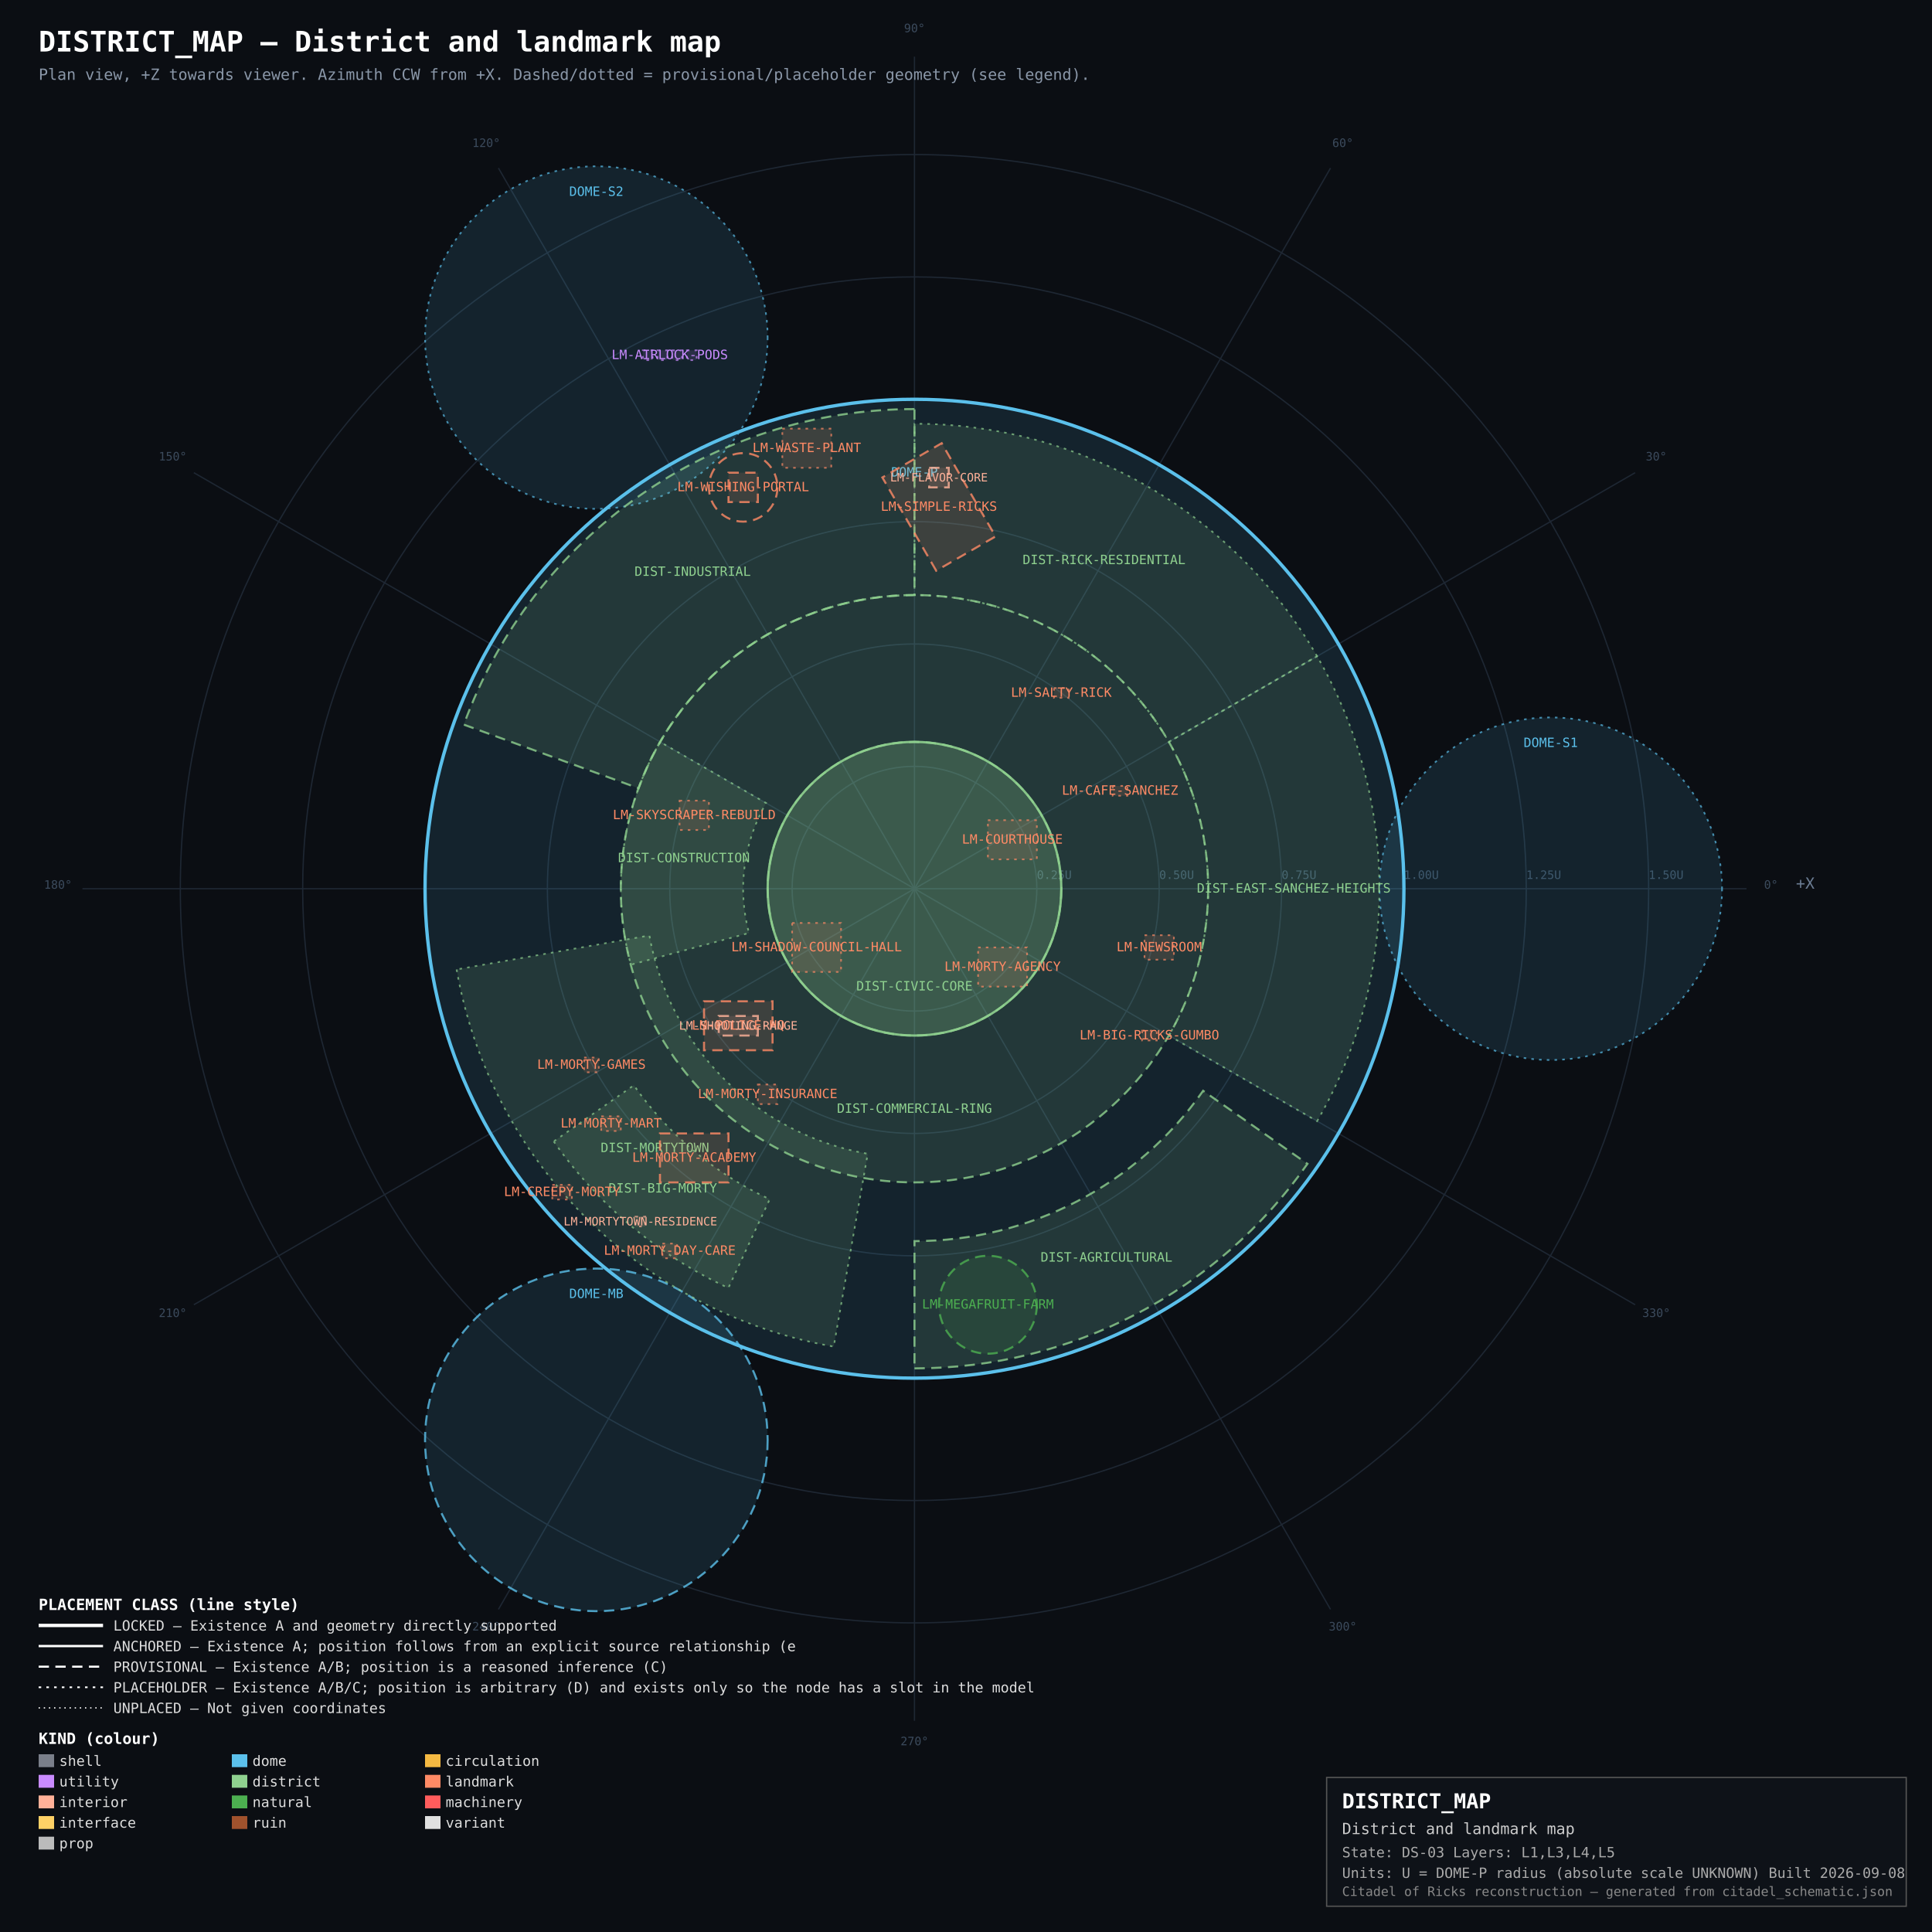
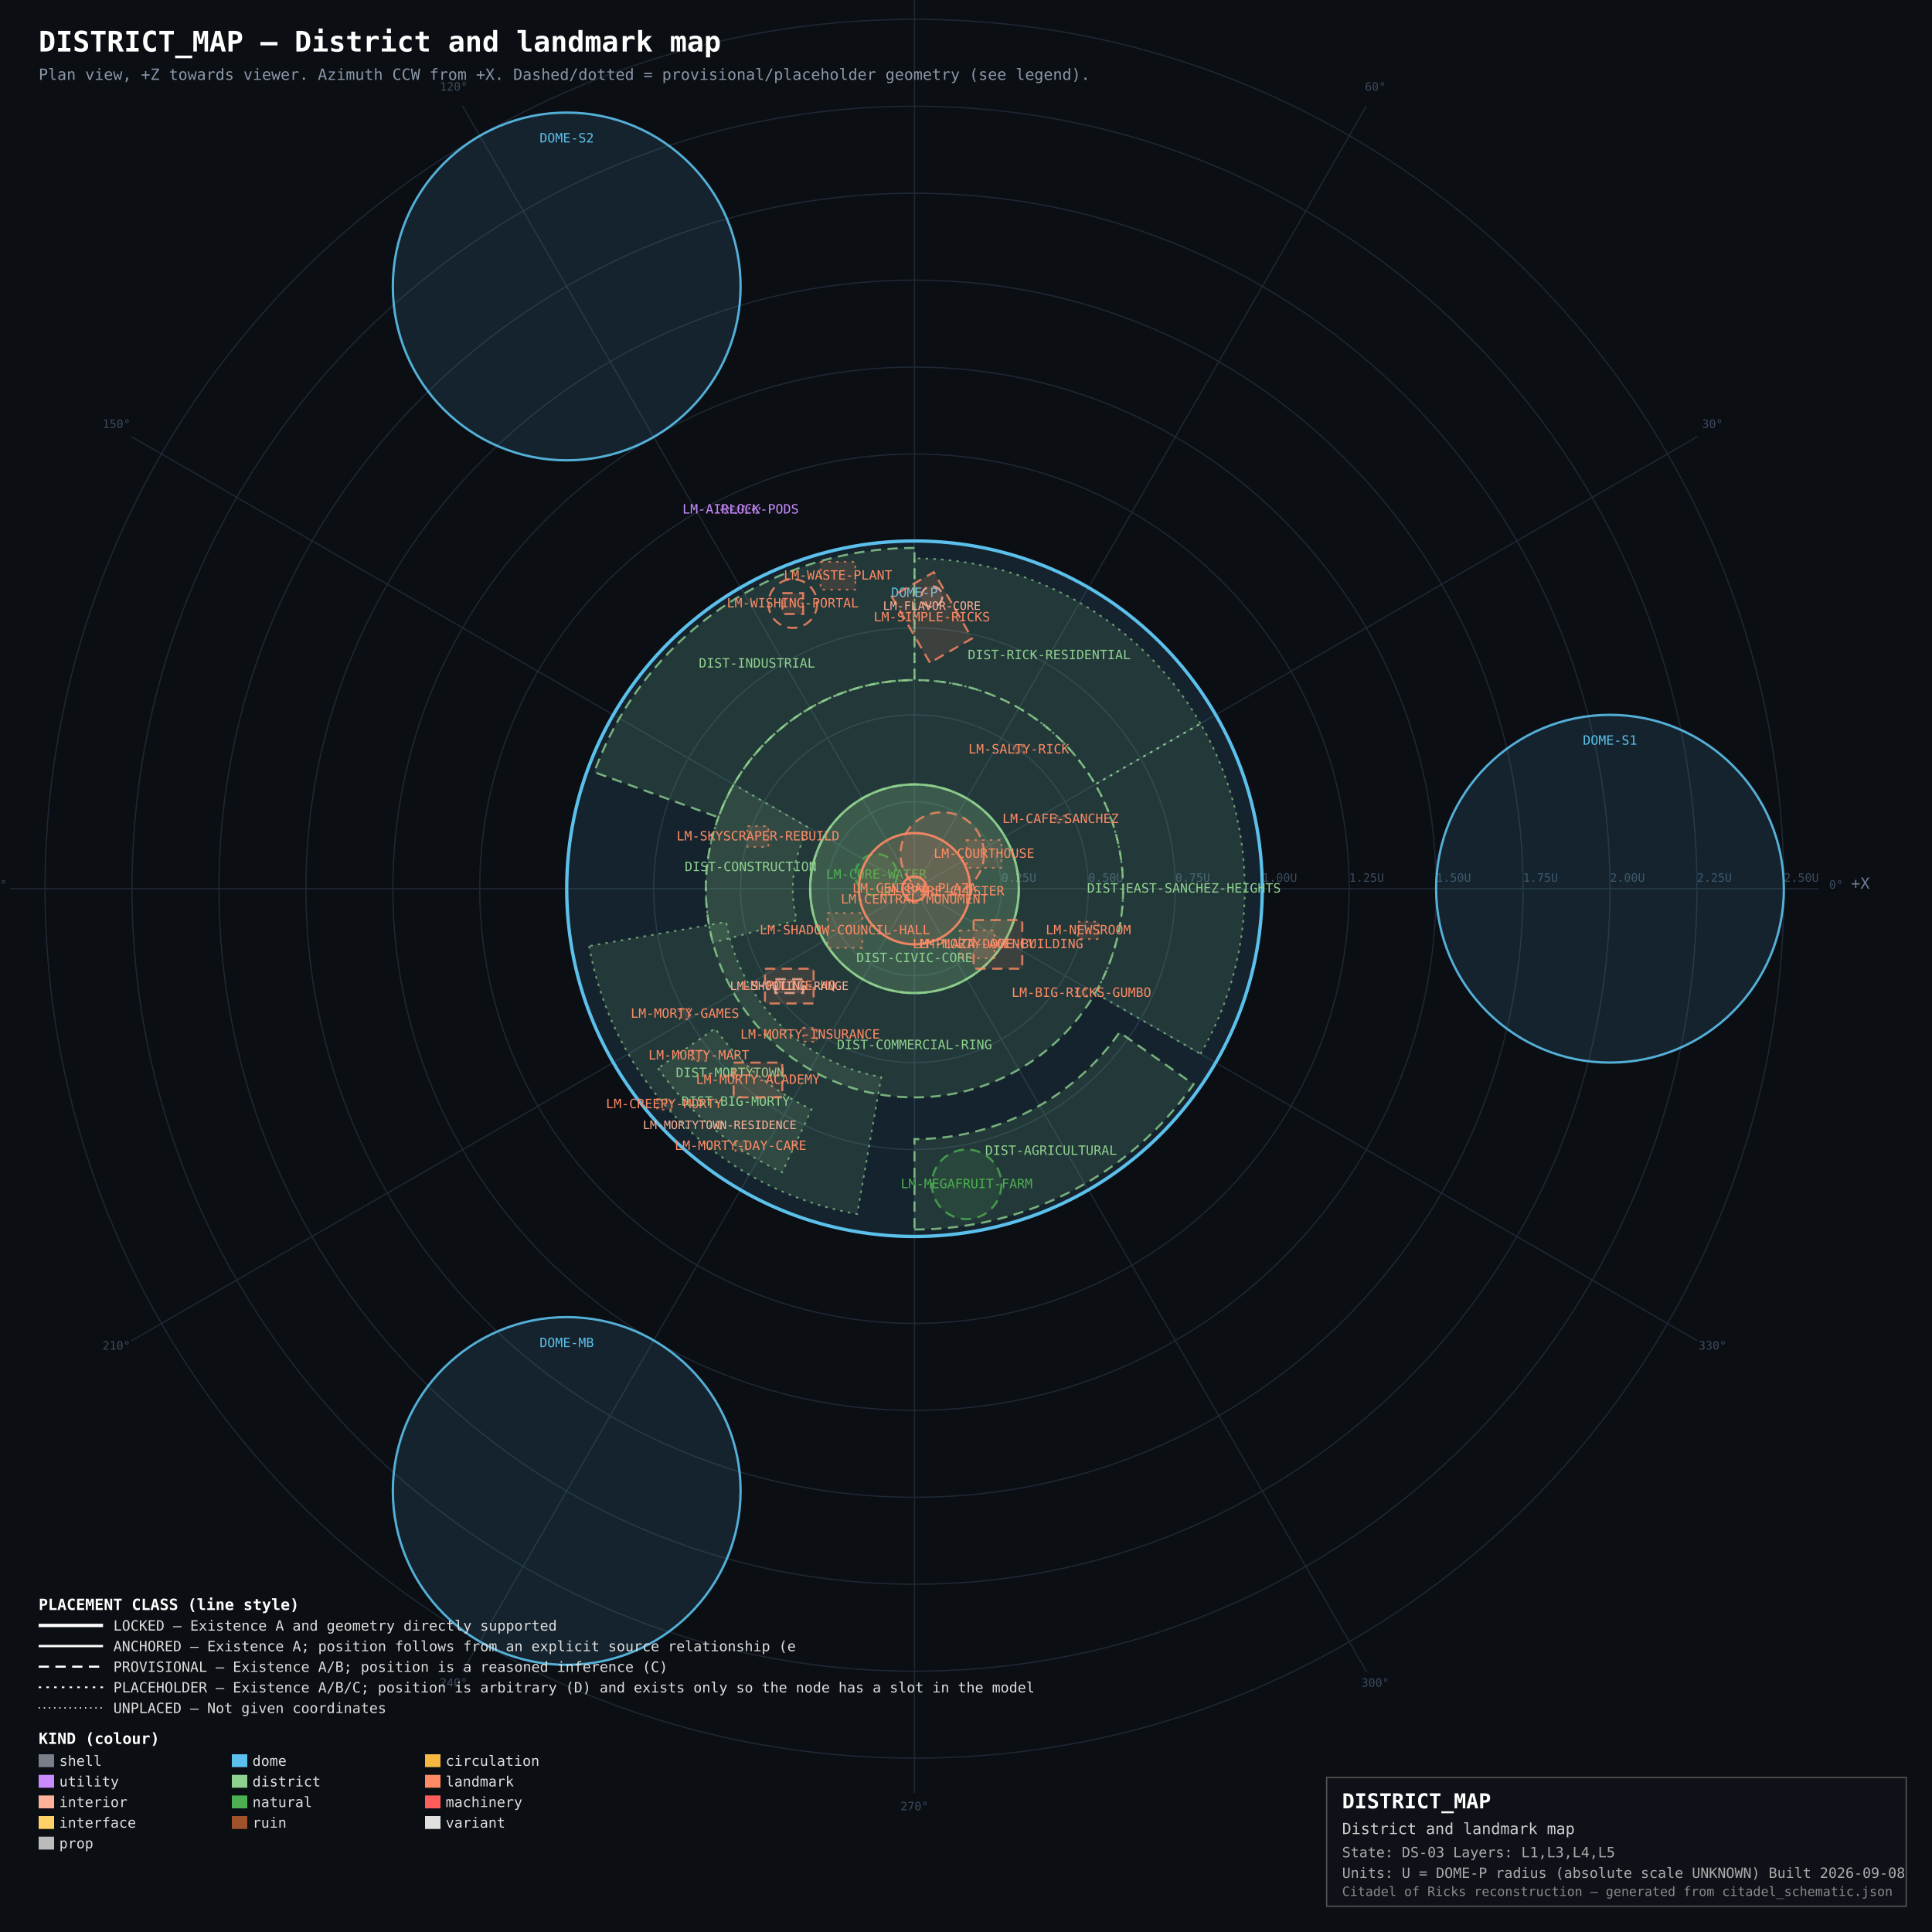
<svg xmlns="http://www.w3.org/2000/svg" width="1500" height="1500" viewBox="0 0 1500 1500" font-family="ui-monospace, Consolas, monospace">
  <rect width="1500" height="1500" fill="#0b0e13" />
-   <circle cx="710.0" cy="690.0" r="95.0" stroke="#1e2733" stroke-width="1" fill="none" />
-   <text x="805.0" y="682.4" font-size="9" text-anchor="start" fill="#3b4a5c" font-family="ui-monospace, Consolas, monospace">0.25U</text>
-   <circle cx="710.0" cy="690.0" r="190.0" stroke="#1e2733" stroke-width="1" fill="none" />
-   <text x="900.0" y="682.4" font-size="9" text-anchor="start" fill="#3b4a5c" font-family="ui-monospace, Consolas, monospace">0.50U</text>
-   <circle cx="710.0" cy="690.0" r="285.0" stroke="#1e2733" stroke-width="1" fill="none" />
-   <text x="995.0" y="682.4" font-size="9" text-anchor="start" fill="#3b4a5c" font-family="ui-monospace, Consolas, monospace">0.75U</text>
-   <circle cx="710.0" cy="690.0" r="380.0" stroke="#1e2733" stroke-width="1" fill="none" />
-   <text x="1090.0" y="682.4" font-size="9" text-anchor="start" fill="#3b4a5c" font-family="ui-monospace, Consolas, monospace">1.00U</text>
-   <circle cx="710.0" cy="690.0" r="475.0" stroke="#1e2733" stroke-width="1" fill="none" />
-   <text x="1185.0" y="682.4" font-size="9" text-anchor="start" fill="#3b4a5c" font-family="ui-monospace, Consolas, monospace">1.25U</text>
-   <circle cx="710.0" cy="690.0" r="570.0" stroke="#1e2733" stroke-width="1" fill="none" />
-   <text x="1280.0" y="682.4" font-size="9" text-anchor="start" fill="#3b4a5c" font-family="ui-monospace, Consolas, monospace">1.50U</text>
-   <line x1="710.0" y1="690.0" x2="1356.0" y2="690.0" stroke="#1e2733" stroke-width="1" />
-   <text x="1375.0" y="690.0" font-size="9" text-anchor="middle" fill="#3b4a5c" font-family="ui-monospace, Consolas, monospace">0°</text>
-   <line x1="710.0" y1="690.0" x2="1269.5" y2="367.0" stroke="#1e2733" stroke-width="1" />
-   <text x="1285.9" y="357.5" font-size="9" text-anchor="middle" fill="#3b4a5c" font-family="ui-monospace, Consolas, monospace">30°</text>
-   <line x1="710.0" y1="690.0" x2="1033.0" y2="130.5" stroke="#1e2733" stroke-width="1" />
-   <text x="1042.5" y="114.1" font-size="9" text-anchor="middle" fill="#3b4a5c" font-family="ui-monospace, Consolas, monospace">60°</text>
-   <line x1="710.0" y1="690.0" x2="710.0" y2="44.0" stroke="#1e2733" stroke-width="1" />
-   <text x="710.0" y="25.0" font-size="9" text-anchor="middle" fill="#3b4a5c" font-family="ui-monospace, Consolas, monospace">90°</text>
-   <line x1="710.0" y1="690.0" x2="387.0" y2="130.5" stroke="#1e2733" stroke-width="1" />
-   <text x="377.5" y="114.1" font-size="9" text-anchor="middle" fill="#3b4a5c" font-family="ui-monospace, Consolas, monospace">120°</text>
-   <line x1="710.0" y1="690.0" x2="150.5" y2="367.0" stroke="#1e2733" stroke-width="1" />
-   <text x="134.1" y="357.5" font-size="9" text-anchor="middle" fill="#3b4a5c" font-family="ui-monospace, Consolas, monospace">150°</text>
-   <line x1="710.0" y1="690.0" x2="64.0" y2="690.0" stroke="#1e2733" stroke-width="1" />
-   <text x="45.0" y="690.0" font-size="9" text-anchor="middle" fill="#3b4a5c" font-family="ui-monospace, Consolas, monospace">180°</text>
-   <line x1="710.0" y1="690.0" x2="150.5" y2="1013.0" stroke="#1e2733" stroke-width="1" />
-   <text x="134.1" y="1022.5" font-size="9" text-anchor="middle" fill="#3b4a5c" font-family="ui-monospace, Consolas, monospace">210°</text>
-   <line x1="710.0" y1="690.0" x2="387.0" y2="1249.5" stroke="#1e2733" stroke-width="1" />
-   <text x="377.5" y="1265.9" font-size="9" text-anchor="middle" fill="#3b4a5c" font-family="ui-monospace, Consolas, monospace">240°</text>
-   <line x1="710.0" y1="690.0" x2="710.0" y2="1336.0" stroke="#1e2733" stroke-width="1" />
-   <text x="710.0" y="1355.0" font-size="9" text-anchor="middle" fill="#3b4a5c" font-family="ui-monospace, Consolas, monospace">270°</text>
-   <line x1="710.0" y1="690.0" x2="1033.0" y2="1249.5" stroke="#1e2733" stroke-width="1" />
-   <text x="1042.5" y="1265.9" font-size="9" text-anchor="middle" fill="#3b4a5c" font-family="ui-monospace, Consolas, monospace">300°</text>
-   <line x1="710.0" y1="690.0" x2="1269.5" y2="1013.0" stroke="#1e2733" stroke-width="1" />
-   <text x="1285.9" y="1022.5" font-size="9" text-anchor="middle" fill="#3b4a5c" font-family="ui-monospace, Consolas, monospace">330°</text>
-   <text x="1401.6" y="690.0" font-size="12" text-anchor="middle" fill="#6b7c93" font-family="ui-monospace, Consolas, monospace">+X</text>
-   <text x="710.0" y="-1.6" font-size="12" text-anchor="middle" fill="#6b7c93" font-family="ui-monospace, Consolas, monospace">+Y</text>
+   <circle cx="710.0" cy="690.0" r="67.5" stroke="#1e2733" stroke-width="1" fill="none" />
+   <text x="777.5" y="684.6" font-size="9" text-anchor="start" fill="#3b4a5c" font-family="ui-monospace, Consolas, monospace">0.25U</text>
+   <circle cx="710.0" cy="690.0" r="135.0" stroke="#1e2733" stroke-width="1" fill="none" />
+   <text x="845.0" y="684.6" font-size="9" text-anchor="start" fill="#3b4a5c" font-family="ui-monospace, Consolas, monospace">0.50U</text>
+   <circle cx="710.0" cy="690.0" r="202.5" stroke="#1e2733" stroke-width="1" fill="none" />
+   <text x="912.5" y="684.6" font-size="9" text-anchor="start" fill="#3b4a5c" font-family="ui-monospace, Consolas, monospace">0.75U</text>
+   <circle cx="710.0" cy="690.0" r="270.0" stroke="#1e2733" stroke-width="1" fill="none" />
+   <text x="980.0" y="684.6" font-size="9" text-anchor="start" fill="#3b4a5c" font-family="ui-monospace, Consolas, monospace">1.00U</text>
+   <circle cx="710.0" cy="690.0" r="337.5" stroke="#1e2733" stroke-width="1" fill="none" />
+   <text x="1047.5" y="684.6" font-size="9" text-anchor="start" fill="#3b4a5c" font-family="ui-monospace, Consolas, monospace">1.25U</text>
+   <circle cx="710.0" cy="690.0" r="405.0" stroke="#1e2733" stroke-width="1" fill="none" />
+   <text x="1115.0" y="684.6" font-size="9" text-anchor="start" fill="#3b4a5c" font-family="ui-monospace, Consolas, monospace">1.50U</text>
+   <circle cx="710.0" cy="690.0" r="472.5" stroke="#1e2733" stroke-width="1" fill="none" />
+   <text x="1182.5" y="684.6" font-size="9" text-anchor="start" fill="#3b4a5c" font-family="ui-monospace, Consolas, monospace">1.75U</text>
+   <circle cx="710.0" cy="690.0" r="540.0" stroke="#1e2733" stroke-width="1" fill="none" />
+   <text x="1250.0" y="684.6" font-size="9" text-anchor="start" fill="#3b4a5c" font-family="ui-monospace, Consolas, monospace">2.00U</text>
+   <circle cx="710.0" cy="690.0" r="607.5" stroke="#1e2733" stroke-width="1" fill="none" />
+   <text x="1317.5" y="684.6" font-size="9" text-anchor="start" fill="#3b4a5c" font-family="ui-monospace, Consolas, monospace">2.25U</text>
+   <circle cx="710.0" cy="690.0" r="675.0" stroke="#1e2733" stroke-width="1" fill="none" />
+   <text x="1385.0" y="684.6" font-size="9" text-anchor="start" fill="#3b4a5c" font-family="ui-monospace, Consolas, monospace">2.50U</text>
+   <line x1="710.0" y1="690.0" x2="1412.0" y2="690.0" stroke="#1e2733" stroke-width="1" />
+   <text x="1425.5" y="690.0" font-size="9" text-anchor="middle" fill="#3b4a5c" font-family="ui-monospace, Consolas, monospace">0°</text>
+   <line x1="710.0" y1="690.0" x2="1317.9" y2="339.0" stroke="#1e2733" stroke-width="1" />
+   <text x="1329.6" y="332.3" font-size="9" text-anchor="middle" fill="#3b4a5c" font-family="ui-monospace, Consolas, monospace">30°</text>
+   <line x1="710.0" y1="690.0" x2="1061.0" y2="82.1" stroke="#1e2733" stroke-width="1" />
+   <text x="1067.8" y="70.4" font-size="9" text-anchor="middle" fill="#3b4a5c" font-family="ui-monospace, Consolas, monospace">60°</text>
+   <line x1="710.0" y1="690.0" x2="710.0" y2="-12.0" stroke="#1e2733" stroke-width="1" />
+   <text x="710.0" y="-25.5" font-size="9" text-anchor="middle" fill="#3b4a5c" font-family="ui-monospace, Consolas, monospace">90°</text>
+   <line x1="710.0" y1="690.0" x2="359.0" y2="82.1" stroke="#1e2733" stroke-width="1" />
+   <text x="352.3" y="70.4" font-size="9" text-anchor="middle" fill="#3b4a5c" font-family="ui-monospace, Consolas, monospace">120°</text>
+   <line x1="710.0" y1="690.0" x2="102.1" y2="339.0" stroke="#1e2733" stroke-width="1" />
+   <text x="90.4" y="332.3" font-size="9" text-anchor="middle" fill="#3b4a5c" font-family="ui-monospace, Consolas, monospace">150°</text>
+   <line x1="710.0" y1="690.0" x2="8.0" y2="690.0" stroke="#1e2733" stroke-width="1" />
+   <text x="-5.5" y="690.0" font-size="9" text-anchor="middle" fill="#3b4a5c" font-family="ui-monospace, Consolas, monospace">180°</text>
+   <line x1="710.0" y1="690.0" x2="102.1" y2="1041.0" stroke="#1e2733" stroke-width="1" />
+   <text x="90.4" y="1047.8" font-size="9" text-anchor="middle" fill="#3b4a5c" font-family="ui-monospace, Consolas, monospace">210°</text>
+   <line x1="710.0" y1="690.0" x2="359.0" y2="1297.9" stroke="#1e2733" stroke-width="1" />
+   <text x="352.2" y="1309.6" font-size="9" text-anchor="middle" fill="#3b4a5c" font-family="ui-monospace, Consolas, monospace">240°</text>
+   <line x1="710.0" y1="690.0" x2="710.0" y2="1392.0" stroke="#1e2733" stroke-width="1" />
+   <text x="710.0" y="1405.5" font-size="9" text-anchor="middle" fill="#3b4a5c" font-family="ui-monospace, Consolas, monospace">270°</text>
+   <line x1="710.0" y1="690.0" x2="1061.0" y2="1297.9" stroke="#1e2733" stroke-width="1" />
+   <text x="1067.8" y="1309.6" font-size="9" text-anchor="middle" fill="#3b4a5c" font-family="ui-monospace, Consolas, monospace">300°</text>
+   <line x1="710.0" y1="690.0" x2="1317.9" y2="1041.0" stroke="#1e2733" stroke-width="1" />
+   <text x="1329.6" y="1047.8" font-size="9" text-anchor="middle" fill="#3b4a5c" font-family="ui-monospace, Consolas, monospace">330°</text>
+   <text x="1444.4" y="690.0" font-size="12" text-anchor="middle" fill="#6b7c93" font-family="ui-monospace, Consolas, monospace">+X</text>
+   <text x="710.0" y="-44.4" font-size="12" text-anchor="middle" fill="#6b7c93" font-family="ui-monospace, Consolas, monospace">+Y</text>
  <text x="30" y="40" font-size="22" fill="#fff" font-weight="bold">DISTRICT_MAP — District and landmark map</text>
  <text x="30" y="62" font-size="12" fill="#8a97a8">Plan view, +Z towards viewer. Azimuth CCW from +X. Dashed/dotted = provisional/placeholder geometry (see legend).</text>
-   <circle cx="710.0" cy="690.0" r="380.0" stroke="#5bc0eb" stroke-width="2.6" stroke-opacity="1.0" fill="#5bc0eb" fill-opacity="0.12" />
-   <text x="710.0" y="370.0" font-size="10" text-anchor="middle" fill="#5bc0eb" font-family="ui-monospace, Consolas, monospace">DOME-P</text>
-   <circle cx="1204.0" cy="690.0" r="133.0" stroke="#5bc0eb" stroke-width="1.3" stroke-opacity="0.7" stroke-dasharray="2,4" fill="#5bc0eb" fill-opacity="0.12" />
-   <text x="1204.0" y="580.0" font-size="10" text-anchor="middle" fill="#5bc0eb" font-family="ui-monospace, Consolas, monospace">DOME-S1</text>
-   <circle cx="463.0" cy="262.1" r="133.0" stroke="#5bc0eb" stroke-width="1.3" stroke-opacity="0.7" stroke-dasharray="2,4" fill="#5bc0eb" fill-opacity="0.12" />
-   <text x="463.0" y="152.1" font-size="10" text-anchor="middle" fill="#5bc0eb" font-family="ui-monospace, Consolas, monospace">DOME-S2</text>
-   <circle cx="463.0" cy="1117.9" r="133.0" stroke="#5bc0eb" stroke-width="1.6" stroke-opacity="0.8" stroke-dasharray="8,5" fill="#5bc0eb" fill-opacity="0.12" />
-   <text x="463.0" y="1007.8" font-size="10" text-anchor="middle" fill="#5bc0eb" font-family="ui-monospace, Consolas, monospace">DOME-MB</text>
-   <circle cx="710.0" cy="690.0" r="114.0" stroke="#8fd18f" stroke-width="1.8" stroke-opacity="0.9" fill="#8fd18f" fill-opacity="0.12" />
-   <text x="710.0" y="769.0" font-size="10" text-anchor="middle" fill="#8fd18f" font-family="ui-monospace, Consolas, monospace">DIST-CIVIC-CORE</text>
-   <circle cx="710.0" cy="690.0" r="228.0" stroke="#8fd18f" stroke-width="1.6" stroke-opacity="0.8" stroke-dasharray="8,5" fill="#8fd18f" fill-opacity="0.12" />
-   <circle cx="710.0" cy="690.0" r="114.0" stroke="#8fd18f" stroke-width="1.6" stroke-opacity="0.8" stroke-dasharray="8,5" fill="#8fd18f" fill-opacity="0.12" />
-   <text x="710.0" y="864.0" font-size="10" text-anchor="middle" fill="#8fd18f" font-family="ui-monospace, Consolas, monospace">DIST-COMMERCIAL-RING</text>
-   <path d="M 1022.6,509.5 A 361.0 361.0 0 0 0 710.0,329.0 L 710.0,462.0 A 228.0 228.0 0 0 1 907.5,576.0 Z" stroke="#8fd18f" stroke-width="1.3" stroke-opacity="0.7" stroke-dasharray="2,4" fill="#8fd18f" fill-opacity="0.12" />
-   <text x="857.2" y="438.0" font-size="10" text-anchor="middle" fill="#8fd18f" font-family="ui-monospace, Consolas, monospace">DIST-RICK-RESIDENTIAL</text>
-   <path d="M 1022.6,870.5 A 361.0 361.0 0 0 0 1022.6,509.5 L 907.5,576.0 A 228.0 228.0 0 0 1 907.5,804.0 Z" stroke="#8fd18f" stroke-width="1.3" stroke-opacity="0.7" stroke-dasharray="2,4" fill="#8fd18f" fill-opacity="0.12" />
-   <text x="1004.5" y="693.0" font-size="10" text-anchor="middle" fill="#8fd18f" font-family="ui-monospace, Consolas, monospace">DIST-EAST-SANCHEZ-HEIGHTS</text>
-   <path d="M 710.0,317.6 A 372.4 372.4 0 0 0 360.1,562.6 L 495.8,612.0 A 228.0 228.0 0 0 1 710.0,462.0 Z" stroke="#8fd18f" stroke-width="1.6" stroke-opacity="0.8" stroke-dasharray="8,5" fill="#8fd18f" fill-opacity="0.12" />
-   <text x="537.8" y="447.1" font-size="10" text-anchor="middle" fill="#8fd18f" font-family="ui-monospace, Consolas, monospace">DIST-INDUSTRIAL</text>
-   <path d="M 354.5,752.7 A 361.0 361.0 0 0 0 647.3,1045.5 L 673.7,895.8 A 209.0 209.0 0 0 1 504.2,726.3 Z" stroke="#8fd18f" stroke-width="1.3" stroke-opacity="0.7" stroke-dasharray="2,4" fill="#8fd18f" fill-opacity="0.12" />
-   <text x="508.5" y="894.5" font-size="10" text-anchor="middle" fill="#8fd18f" font-family="ui-monospace, Consolas, monospace">DIST-MORTYTOWN</text>
-   <path d="M 429.9,886.2 A 342.0 342.0 0 0 0 565.5,1000.0 L 597.6,931.1 A 266.0 266.0 0 0 1 492.1,842.6 Z" stroke="#8fd18f" stroke-width="1.3" stroke-opacity="0.7" stroke-dasharray="2,4" fill="#8fd18f" fill-opacity="0.12" />
-   <text x="514.6" y="925.9" font-size="10" text-anchor="middle" fill="#8fd18f" font-family="ui-monospace, Consolas, monospace">DIST-BIG-MORTY</text>
-   <path d="M 710.0,1062.4 A 372.4 372.4 0 0 0 1015.1,903.6 L 934.1,846.9 A 273.6 273.6 0 0 1 710.0,963.6 Z" stroke="#8fd18f" stroke-width="1.6" stroke-opacity="0.8" stroke-dasharray="8,5" fill="#8fd18f" fill-opacity="0.12" />
-   <text x="859.1" y="979.5" font-size="10" text-anchor="middle" fill="#8fd18f" font-family="ui-monospace, Consolas, monospace">DIST-AGRICULTURAL</text>
-   <path d="M 512.5,576.0 A 228.0 228.0 0 0 0 489.8,749.0 L 581.5,724.4 A 133.0 133.0 0 0 1 594.8,623.5 Z" stroke="#8fd18f" stroke-width="1.3" stroke-opacity="0.7" stroke-dasharray="2,4" fill="#8fd18f" fill-opacity="0.12" />
-   <text x="531.0" y="669.4" font-size="10" text-anchor="middle" fill="#8fd18f" font-family="ui-monospace, Consolas, monospace">DIST-CONSTRUCTION</text>
-   <rect x="499.1" y="272.0" width="7.6" height="7.6" stroke="#c98bff" stroke-width="1.3" stroke-opacity="0.7" stroke-dasharray="2,4" fill="#c98bff" fill-opacity="0.12" />
-   <rect x="510.5" y="272.0" width="7.6" height="7.6" stroke="#c98bff" stroke-width="1.3" stroke-opacity="0.7" stroke-dasharray="2,4" fill="#c98bff" fill-opacity="0.12" />
-   <rect x="521.9" y="272.0" width="7.6" height="7.6" stroke="#c98bff" stroke-width="1.3" stroke-opacity="0.7" stroke-dasharray="2,4" fill="#c98bff" fill-opacity="0.12" />
-   <rect x="533.3" y="272.0" width="7.6" height="7.6" stroke="#c98bff" stroke-width="1.3" stroke-opacity="0.7" stroke-dasharray="2,4" fill="#c98bff" fill-opacity="0.12" />
-   <text x="520.0" y="278.8" font-size="10" text-anchor="middle" fill="#c98bff" font-family="ui-monospace, Consolas, monospace">LM-AIRLOCK-PODS</text>
-   <circle cx="767.0" cy="1013.0" r="38.0" stroke="#4caf50" stroke-width="1.6" stroke-opacity="0.8" stroke-dasharray="8,5" fill="#4caf50" fill-opacity="0.12" />
-   <text x="767.0" y="1016.0" font-size="10" text-anchor="middle" fill="#4caf50" font-family="ui-monospace, Consolas, monospace">LM-MEGAFRUIT-FARM</text>
-   <rect x="615.0" y="716.6" width="38.0" height="38.0" stroke="#ff8a65" stroke-width="1.3" stroke-opacity="0.7" stroke-dasharray="2,4" fill="#ff8a65" fill-opacity="0.12" />
-   <text x="634.0" y="738.6" font-size="10" text-anchor="middle" fill="#ff8a65" font-family="ui-monospace, Consolas, monospace">LM-SHADOW-COUNCIL-HALL</text>
-   <rect x="767.0" y="636.8" width="38.0" height="30.4" stroke="#ff8a65" stroke-width="1.3" stroke-opacity="0.7" stroke-dasharray="2,4" fill="#ff8a65" fill-opacity="0.12" />
-   <text x="786.0" y="655.0" font-size="10" text-anchor="middle" fill="#ff8a65" font-family="ui-monospace, Consolas, monospace">LM-COURTHOUSE</text>
-   <rect x="759.4" y="735.6" width="38.0" height="30.4" stroke="#ff8a65" stroke-width="1.3" stroke-opacity="0.7" stroke-dasharray="2,4" fill="#ff8a65" fill-opacity="0.12" />
-   <text x="778.4" y="753.8" font-size="10" text-anchor="middle" fill="#ff8a65" font-family="ui-monospace, Consolas, monospace">LM-MORTY-AGENCY</text>
-   <rect x="546.6" y="777.4" width="53.2" height="38.0" stroke="#ff8a65" stroke-width="1.6" stroke-opacity="0.8" stroke-dasharray="8,5" fill="#ff8a65" fill-opacity="0.12" />
-   <text x="573.2" y="799.4" font-size="10" text-anchor="middle" fill="#ff8a65" font-family="ui-monospace, Consolas, monospace">LM-POLICE-HQ</text>
-   <rect x="512.4" y="880.0" width="53.2" height="38.0" stroke="#ff8a65" stroke-width="1.6" stroke-opacity="0.8" stroke-dasharray="8,5" fill="#ff8a65" fill-opacity="0.12" />
-   <text x="539.0" y="902.0" font-size="10" text-anchor="middle" fill="#ff8a65" font-family="ui-monospace, Consolas, monospace">LM-MORTY-ACADEMY</text>
-   <rect x="687.2" y="367.0" width="83.6" height="53.2" stroke="#ff8a65" stroke-width="1.6" stroke-opacity="0.8" stroke-dasharray="8,5" fill="#ff8a65" fill-opacity="0.12" transform="rotate(-120.0 729.0 393.6)" />
-   <text x="729.0" y="396.6" font-size="10" text-anchor="middle" fill="#ff8a65" font-family="ui-monospace, Consolas, monospace">LM-SIMPLE-RICKS</text>
-   <circle cx="577.0" cy="378.4" r="26.6" stroke="#ff8a65" stroke-width="1.6" stroke-opacity="0.8" stroke-dasharray="8,5" fill="none" />
-   <rect x="565.6" y="367.0" width="22.8" height="22.8" stroke="#ff8a65" stroke-width="1.6" stroke-opacity="0.8" stroke-dasharray="8,5" fill="#ff8a65" fill-opacity="0.12" />
-   <text x="577.0" y="381.4" font-size="10" text-anchor="middle" fill="#ff8a65" font-family="ui-monospace, Consolas, monospace">LM-WISHING-PORTAL</text>
-   <rect x="607.4" y="332.8" width="38.0" height="30.4" stroke="#ff8a65" stroke-width="1.3" stroke-opacity="0.7" stroke-dasharray="2,4" fill="#ff8a65" fill-opacity="0.12" />
-   <text x="626.4" y="351.0" font-size="10" text-anchor="middle" fill="#ff8a65" font-family="ui-monospace, Consolas, monospace">LM-WASTE-PLANT</text>
-   <rect x="863.9" y="610.2" width="11.4" height="7.6" stroke="#ff8a65" stroke-width="1.3" stroke-opacity="0.7" stroke-dasharray="2,4" fill="#ff8a65" fill-opacity="0.12" />
-   <text x="869.6" y="617.0" font-size="10" text-anchor="middle" fill="#ff8a65" font-family="ui-monospace, Consolas, monospace">LM-CAFE-SANCHEZ</text>
-   <rect x="888.6" y="726.1" width="22.8" height="19.0" stroke="#ff8a65" stroke-width="1.3" stroke-opacity="0.7" stroke-dasharray="2,4" fill="#ff8a65" fill-opacity="0.12" />
-   <text x="900.0" y="738.6" font-size="10" text-anchor="middle" fill="#ff8a65" font-family="ui-monospace, Consolas, monospace">LM-NEWSROOM</text>
-   <rect x="527.6" y="621.6" width="22.8" height="22.8" stroke="#ff8a65" stroke-width="1.3" stroke-opacity="0.7" stroke-dasharray="2,4" fill="#ff8a65" fill-opacity="0.12" />
-   <text x="539.0" y="636.0" font-size="10" text-anchor="middle" fill="#ff8a65" font-family="ui-monospace, Consolas, monospace">LM-SKYSCRAPER-REBUILD</text>
-   <rect x="466.8" y="866.7" width="15.2" height="11.4" stroke="#ff8a65" stroke-width="1.3" stroke-opacity="0.7" stroke-dasharray="2,4" fill="#ff8a65" fill-opacity="0.12" />
-   <text x="474.4" y="875.4" font-size="10" text-anchor="middle" fill="#ff8a65" font-family="ui-monospace, Consolas, monospace">LM-MORTY-MART</text>
-   <rect x="428.8" y="919.9" width="15.2" height="11.4" stroke="#ff8a65" stroke-width="1.3" stroke-opacity="0.7" stroke-dasharray="2,4" fill="#ff8a65" fill-opacity="0.12" />
-   <text x="436.4" y="928.6" font-size="10" text-anchor="middle" fill="#ff8a65" font-family="ui-monospace, Consolas, monospace">LM-CREEPY-MORTY</text>
-   <rect x="514.3" y="965.5" width="11.4" height="11.4" stroke="#ff8a65" stroke-width="1.3" stroke-opacity="0.7" stroke-dasharray="2,4" fill="#ff8a65" fill-opacity="0.12" />
-   <text x="520.0" y="974.2" font-size="10" text-anchor="middle" fill="#ff8a65" font-family="ui-monospace, Consolas, monospace">LM-MORTY-DAY-CARE</text>
-   <rect x="453.5" y="821.1" width="11.4" height="11.4" stroke="#ff8a65" stroke-width="1.3" stroke-opacity="0.7" stroke-dasharray="2,4" fill="#ff8a65" fill-opacity="0.12" />
-   <text x="459.2" y="829.8" font-size="10" text-anchor="middle" fill="#ff8a65" font-family="ui-monospace, Consolas, monospace">LM-MORTY-GAMES</text>
-   <rect x="588.4" y="842.0" width="15.2" height="15.2" stroke="#ff8a65" stroke-width="1.3" stroke-opacity="0.7" stroke-dasharray="2,4" fill="#ff8a65" fill-opacity="0.12" />
-   <text x="596.0" y="852.6" font-size="10" text-anchor="middle" fill="#ff8a65" font-family="ui-monospace, Consolas, monospace">LM-MORTY-INSURANCE</text>
-   <rect x="818.3" y="534.2" width="11.4" height="7.6" stroke="#ff8a65" stroke-width="1.3" stroke-opacity="0.7" stroke-dasharray="2,4" fill="#ff8a65" fill-opacity="0.12" />
-   <text x="824.0" y="541.0" font-size="10" text-anchor="middle" fill="#ff8a65" font-family="ui-monospace, Consolas, monospace">LM-SALTY-RICK</text>
-   <rect x="886.7" y="800.2" width="11.4" height="7.6" stroke="#ff8a65" stroke-width="1.3" stroke-opacity="0.7" stroke-dasharray="2,4" fill="#ff8a65" fill-opacity="0.12" />
-   <text x="892.4" y="807.0" font-size="10" text-anchor="middle" fill="#ff8a65" font-family="ui-monospace, Consolas, monospace">LM-BIG-RICKS-GUMBO</text>
-   <rect x="558.0" y="788.8" width="30.4" height="15.2" stroke="#ffb199" stroke-width="1.6" stroke-opacity="0.8" stroke-dasharray="8,5" fill="#ffb199" fill-opacity="0.12" />
-   <text x="573.2" y="799.4" font-size="9" text-anchor="middle" fill="#ffb199" font-family="ui-monospace, Consolas, monospace">LM-SHOOTING-RANGE</text>
-   <rect x="721.4" y="363.2" width="15.2" height="15.2" stroke="#ffb199" stroke-width="1.6" stroke-opacity="0.8" stroke-dasharray="8,5" fill="#ffb199" fill-opacity="0.12" />
-   <text x="729.0" y="373.8" font-size="9" text-anchor="middle" fill="#ffb199" font-family="ui-monospace, Consolas, monospace">LM-FLAVOR-CORE</text>
-   <rect x="493.4" y="944.6" width="7.6" height="7.6" stroke="#ffb199" stroke-width="1.3" stroke-opacity="0.7" stroke-dasharray="2,4" fill="#ffb199" fill-opacity="0.12" />
-   <text x="497.2" y="951.4" font-size="9" text-anchor="middle" fill="#ffb199" font-family="ui-monospace, Consolas, monospace">LM-MORTYTOWN-RESIDENCE</text>
+   <circle cx="710.0" cy="690.0" r="270.0" stroke="#5bc0eb" stroke-width="2.6" stroke-opacity="1.0" fill="#5bc0eb" fill-opacity="0.12" />
+   <text x="710.0" y="463.5" font-size="10" text-anchor="middle" fill="#5bc0eb" font-family="ui-monospace, Consolas, monospace">DOME-P</text>
+   <circle cx="1250.0" cy="690.0" r="135.0" stroke="#5bc0eb" stroke-width="1.8" stroke-opacity="0.9" fill="#5bc0eb" fill-opacity="0.12" />
+   <text x="1250.0" y="578.2" font-size="10" text-anchor="middle" fill="#5bc0eb" font-family="ui-monospace, Consolas, monospace">DOME-S1</text>
+   <circle cx="440.0" cy="222.4" r="135.0" stroke="#5bc0eb" stroke-width="1.8" stroke-opacity="0.9" fill="#5bc0eb" fill-opacity="0.12" />
+   <text x="440.0" y="110.6" font-size="10" text-anchor="middle" fill="#5bc0eb" font-family="ui-monospace, Consolas, monospace">DOME-S2</text>
+   <circle cx="440.0" cy="1157.6" r="135.0" stroke="#5bc0eb" stroke-width="1.8" stroke-opacity="0.9" fill="#5bc0eb" fill-opacity="0.12" />
+   <text x="440.0" y="1045.9" font-size="10" text-anchor="middle" fill="#5bc0eb" font-family="ui-monospace, Consolas, monospace">DOME-MB</text>
+   <circle cx="710.0" cy="690.0" r="81.0" stroke="#8fd18f" stroke-width="1.8" stroke-opacity="0.9" fill="#8fd18f" fill-opacity="0.12" />
+   <text x="710.0" y="747.0" font-size="10" text-anchor="middle" fill="#8fd18f" font-family="ui-monospace, Consolas, monospace">DIST-CIVIC-CORE</text>
+   <circle cx="710.0" cy="690.0" r="162.0" stroke="#8fd18f" stroke-width="1.6" stroke-opacity="0.8" stroke-dasharray="8,5" fill="#8fd18f" fill-opacity="0.12" />
+   <circle cx="710.0" cy="690.0" r="81.0" stroke="#8fd18f" stroke-width="1.6" stroke-opacity="0.8" stroke-dasharray="8,5" fill="#8fd18f" fill-opacity="0.12" />
+   <text x="710.0" y="814.5" font-size="10" text-anchor="middle" fill="#8fd18f" font-family="ui-monospace, Consolas, monospace">DIST-COMMERCIAL-RING</text>
+   <path d="M 932.1,561.8 A 256.5 256.5 0 0 0 710.0,433.5 L 710.0,528.0 A 162.0 162.0 0 0 1 850.3,609.0 Z" stroke="#8fd18f" stroke-width="1.3" stroke-opacity="0.7" stroke-dasharray="2,4" fill="#8fd18f" fill-opacity="0.12" />
+   <text x="814.6" y="511.8" font-size="10" text-anchor="middle" fill="#8fd18f" font-family="ui-monospace, Consolas, monospace">DIST-RICK-RESIDENTIAL</text>
+   <path d="M 932.1,818.3 A 256.5 256.5 0 0 0 932.1,561.8 L 850.3,609.0 A 162.0 162.0 0 0 1 850.3,771.0 Z" stroke="#8fd18f" stroke-width="1.3" stroke-opacity="0.7" stroke-dasharray="2,4" fill="#8fd18f" fill-opacity="0.12" />
+   <text x="919.2" y="693.0" font-size="10" text-anchor="middle" fill="#8fd18f" font-family="ui-monospace, Consolas, monospace">DIST-EAST-SANCHEZ-HEIGHTS</text>
+   <path d="M 710.0,425.4 A 264.6 264.6 0 0 0 461.4,599.5 L 557.8,634.6 A 162.0 162.0 0 0 1 710.0,528.0 Z" stroke="#8fd18f" stroke-width="1.6" stroke-opacity="0.8" stroke-dasharray="8,5" fill="#8fd18f" fill-opacity="0.12" />
+   <text x="587.7" y="518.3" font-size="10" text-anchor="middle" fill="#8fd18f" font-family="ui-monospace, Consolas, monospace">DIST-INDUSTRIAL</text>
+   <path d="M 457.4,734.5 A 256.5 256.5 0 0 0 665.5,942.6 L 684.2,836.2 A 148.5 148.5 0 0 1 563.8,715.8 Z" stroke="#8fd18f" stroke-width="1.3" stroke-opacity="0.7" stroke-dasharray="2,4" fill="#8fd18f" fill-opacity="0.12" />
+   <text x="566.8" y="836.2" font-size="10" text-anchor="middle" fill="#8fd18f" font-family="ui-monospace, Consolas, monospace">DIST-MORTYTOWN</text>
+   <path d="M 510.9,829.4 A 243.0 243.0 0 0 0 607.3,910.2 L 630.1,861.3 A 189.0 189.0 0 0 1 555.2,798.4 Z" stroke="#8fd18f" stroke-width="1.3" stroke-opacity="0.7" stroke-dasharray="2,4" fill="#8fd18f" fill-opacity="0.12" />
+   <text x="571.2" y="858.5" font-size="10" text-anchor="middle" fill="#8fd18f" font-family="ui-monospace, Consolas, monospace">DIST-BIG-MORTY</text>
+   <path d="M 710.0,954.6 A 264.6 264.6 0 0 0 926.7,841.8 L 869.2,801.5 A 194.4 194.4 0 0 1 710.0,884.4 Z" stroke="#8fd18f" stroke-width="1.6" stroke-opacity="0.8" stroke-dasharray="8,5" fill="#8fd18f" fill-opacity="0.12" />
+   <text x="816.0" y="896.6" font-size="10" text-anchor="middle" fill="#8fd18f" font-family="ui-monospace, Consolas, monospace">DIST-AGRICULTURAL</text>
+   <path d="M 569.7,609.0 A 162.0 162.0 0 0 0 553.5,731.9 L 618.7,714.5 A 94.5 94.5 0 0 1 628.2,642.8 Z" stroke="#8fd18f" stroke-width="1.3" stroke-opacity="0.7" stroke-dasharray="2,4" fill="#8fd18f" fill-opacity="0.12" />
+   <text x="582.8" y="676.3" font-size="10" text-anchor="middle" fill="#8fd18f" font-family="ui-monospace, Consolas, monospace">DIST-CONSTRUCTION</text>
+   <rect x="560.1" y="393.0" width="5.4" height="5.4" stroke="#c98bff" stroke-width="1.3" stroke-opacity="0.7" stroke-dasharray="2,4" fill="#c98bff" fill-opacity="0.12" />
+   <rect x="568.2" y="393.0" width="5.4" height="5.4" stroke="#c98bff" stroke-width="1.3" stroke-opacity="0.7" stroke-dasharray="2,4" fill="#c98bff" fill-opacity="0.12" />
+   <rect x="576.3" y="393.0" width="5.4" height="5.4" stroke="#c98bff" stroke-width="1.3" stroke-opacity="0.7" stroke-dasharray="2,4" fill="#c98bff" fill-opacity="0.12" />
+   <rect x="584.4" y="393.0" width="5.4" height="5.4" stroke="#c98bff" stroke-width="1.3" stroke-opacity="0.7" stroke-dasharray="2,4" fill="#c98bff" fill-opacity="0.12" />
+   <text x="575.0" y="398.7" font-size="10" text-anchor="middle" fill="#c98bff" font-family="ui-monospace, Consolas, monospace">LM-AIRLOCK-PODS</text>
+   <circle cx="680.3" cy="679.2" r="16.2" stroke="#4caf50" stroke-width="1.6" stroke-opacity="0.8" stroke-dasharray="8,5" fill="#4caf50" fill-opacity="0.12" />
+   <text x="680.3" y="682.2" font-size="10" text-anchor="middle" fill="#4caf50" font-family="ui-monospace, Consolas, monospace">LM-CORE-WATER</text>
+   <circle cx="750.5" cy="919.5" r="27.0" stroke="#4caf50" stroke-width="1.6" stroke-opacity="0.8" stroke-dasharray="8,5" fill="#4caf50" fill-opacity="0.12" />
+   <text x="750.5" y="922.5" font-size="10" text-anchor="middle" fill="#4caf50" font-family="ui-monospace, Consolas, monospace">LM-MEGAFRUIT-FARM</text>
+   <circle cx="710.0" cy="690.0" r="43.2" stroke="#ff8a65" stroke-width="1.8" stroke-opacity="0.9" fill="#ff8a65" fill-opacity="0.12" />
+   <text x="710.0" y="693.0" font-size="10" text-anchor="middle" fill="#ff8a65" font-family="ui-monospace, Consolas, monospace">LM-CENTRAL-PLAZA</text>
+   <circle cx="710.0" cy="690.0" r="9.5" stroke="#ff8a65" stroke-width="1.8" stroke-opacity="0.9" fill="#ff8a65" fill-opacity="0.12" />
+   <text x="710.0" y="701.5" font-size="10" text-anchor="middle" fill="#ff8a65" font-family="ui-monospace, Consolas, monospace">LM-CENTRAL-MONUMENT</text>
+   <circle cx="731.6" cy="663.0" r="32.4" stroke="#ff8a65" stroke-width="1.6" stroke-opacity="0.8" stroke-dasharray="8,5" fill="#ff8a65" fill-opacity="0.12" />
+   <text x="731.6" y="695.2" font-size="10" text-anchor="middle" fill="#ff8a65" font-family="ui-monospace, Consolas, monospace">LM-SPIRE-CLUSTER</text>
+   <rect x="755.9" y="714.3" width="37.8" height="37.8" stroke="#ff8a65" stroke-width="1.6" stroke-opacity="0.8" stroke-dasharray="8,5" fill="#ff8a65" fill-opacity="0.12" />
+   <text x="774.8" y="736.2" font-size="10" text-anchor="middle" fill="#ff8a65" font-family="ui-monospace, Consolas, monospace">LM-PLAZA-DOME-BUILDING</text>
+   <rect x="642.5" y="708.9" width="27.0" height="27.0" stroke="#ff8a65" stroke-width="1.3" stroke-opacity="0.7" stroke-dasharray="2,4" fill="#ff8a65" fill-opacity="0.12" />
+   <text x="656.0" y="725.4" font-size="10" text-anchor="middle" fill="#ff8a65" font-family="ui-monospace, Consolas, monospace">LM-SHADOW-COUNCIL-HALL</text>
+   <rect x="750.5" y="652.2" width="27.0" height="21.6" stroke="#ff8a65" stroke-width="1.3" stroke-opacity="0.7" stroke-dasharray="2,4" fill="#ff8a65" fill-opacity="0.12" />
+   <text x="764.0" y="666.0" font-size="10" text-anchor="middle" fill="#ff8a65" font-family="ui-monospace, Consolas, monospace">LM-COURTHOUSE</text>
+   <rect x="745.1" y="722.4" width="27.0" height="21.6" stroke="#ff8a65" stroke-width="1.3" stroke-opacity="0.7" stroke-dasharray="2,4" fill="#ff8a65" fill-opacity="0.12" />
+   <text x="758.6" y="736.2" font-size="10" text-anchor="middle" fill="#ff8a65" font-family="ui-monospace, Consolas, monospace">LM-MORTY-AGENCY</text>
+   <rect x="593.9" y="752.1" width="37.8" height="27.0" stroke="#ff8a65" stroke-width="1.6" stroke-opacity="0.8" stroke-dasharray="8,5" fill="#ff8a65" fill-opacity="0.12" />
+   <text x="612.8" y="768.6" font-size="10" text-anchor="middle" fill="#ff8a65" font-family="ui-monospace, Consolas, monospace">LM-POLICE-HQ</text>
+   <rect x="569.6" y="825.0" width="37.8" height="27.0" stroke="#ff8a65" stroke-width="1.6" stroke-opacity="0.8" stroke-dasharray="8,5" fill="#ff8a65" fill-opacity="0.12" />
+   <text x="588.5" y="841.5" font-size="10" text-anchor="middle" fill="#ff8a65" font-family="ui-monospace, Consolas, monospace">LM-MORTY-ACADEMY</text>
+   <rect x="693.8" y="460.5" width="59.4" height="37.8" stroke="#ff8a65" stroke-width="1.6" stroke-opacity="0.8" stroke-dasharray="8,5" fill="#ff8a65" fill-opacity="0.12" transform="rotate(-120.0 723.5 479.4)" />
+   <text x="723.5" y="482.4" font-size="10" text-anchor="middle" fill="#ff8a65" font-family="ui-monospace, Consolas, monospace">LM-SIMPLE-RICKS</text>
+   <circle cx="615.5" cy="468.6" r="18.9" stroke="#ff8a65" stroke-width="1.6" stroke-opacity="0.8" stroke-dasharray="8,5" fill="none" />
+   <rect x="607.4" y="460.5" width="16.2" height="16.2" stroke="#ff8a65" stroke-width="1.6" stroke-opacity="0.8" stroke-dasharray="8,5" fill="#ff8a65" fill-opacity="0.12" />
+   <text x="615.5" y="471.6" font-size="10" text-anchor="middle" fill="#ff8a65" font-family="ui-monospace, Consolas, monospace">LM-WISHING-PORTAL</text>
+   <rect x="637.1" y="436.2" width="27.0" height="21.6" stroke="#ff8a65" stroke-width="1.3" stroke-opacity="0.7" stroke-dasharray="2,4" fill="#ff8a65" fill-opacity="0.12" />
+   <text x="650.6" y="450.0" font-size="10" text-anchor="middle" fill="#ff8a65" font-family="ui-monospace, Consolas, monospace">LM-WASTE-PLANT</text>
+   <rect x="819.4" y="633.3" width="8.1" height="5.4" stroke="#ff8a65" stroke-width="1.3" stroke-opacity="0.7" stroke-dasharray="2,4" fill="#ff8a65" fill-opacity="0.12" />
+   <text x="823.4" y="639.0" font-size="10" text-anchor="middle" fill="#ff8a65" font-family="ui-monospace, Consolas, monospace">LM-CAFE-SANCHEZ</text>
+   <rect x="836.9" y="715.6" width="16.2" height="13.5" stroke="#ff8a65" stroke-width="1.3" stroke-opacity="0.7" stroke-dasharray="2,4" fill="#ff8a65" fill-opacity="0.12" />
+   <text x="845.0" y="725.4" font-size="10" text-anchor="middle" fill="#ff8a65" font-family="ui-monospace, Consolas, monospace">LM-NEWSROOM</text>
+   <rect x="580.4" y="641.4" width="16.2" height="16.2" stroke="#ff8a65" stroke-width="1.3" stroke-opacity="0.7" stroke-dasharray="2,4" fill="#ff8a65" fill-opacity="0.12" />
+   <text x="588.5" y="652.5" font-size="10" text-anchor="middle" fill="#ff8a65" font-family="ui-monospace, Consolas, monospace">LM-SKYSCRAPER-REBUILD</text>
+   <rect x="537.2" y="815.6" width="10.8" height="8.1" stroke="#ff8a65" stroke-width="1.3" stroke-opacity="0.7" stroke-dasharray="2,4" fill="#ff8a65" fill-opacity="0.12" />
+   <text x="542.6" y="822.6" font-size="10" text-anchor="middle" fill="#ff8a65" font-family="ui-monospace, Consolas, monospace">LM-MORTY-MART</text>
+   <rect x="510.2" y="853.4" width="10.8" height="8.1" stroke="#ff8a65" stroke-width="1.3" stroke-opacity="0.7" stroke-dasharray="2,4" fill="#ff8a65" fill-opacity="0.12" />
+   <text x="515.6" y="860.4" font-size="10" text-anchor="middle" fill="#ff8a65" font-family="ui-monospace, Consolas, monospace">LM-CREEPY-MORTY</text>
+   <rect x="571.0" y="885.8" width="8.1" height="8.1" stroke="#ff8a65" stroke-width="1.3" stroke-opacity="0.7" stroke-dasharray="2,4" fill="#ff8a65" fill-opacity="0.12" />
+   <text x="575.0" y="892.8" font-size="10" text-anchor="middle" fill="#ff8a65" font-family="ui-monospace, Consolas, monospace">LM-MORTY-DAY-CARE</text>
+   <rect x="527.8" y="783.2" width="8.1" height="8.1" stroke="#ff8a65" stroke-width="1.3" stroke-opacity="0.7" stroke-dasharray="2,4" fill="#ff8a65" fill-opacity="0.12" />
+   <text x="531.8" y="790.2" font-size="10" text-anchor="middle" fill="#ff8a65" font-family="ui-monospace, Consolas, monospace">LM-MORTY-GAMES</text>
+   <rect x="623.6" y="798.0" width="10.8" height="10.8" stroke="#ff8a65" stroke-width="1.3" stroke-opacity="0.7" stroke-dasharray="2,4" fill="#ff8a65" fill-opacity="0.12" />
+   <text x="629.0" y="806.4" font-size="10" text-anchor="middle" fill="#ff8a65" font-family="ui-monospace, Consolas, monospace">LM-MORTY-INSURANCE</text>
+   <rect x="787.0" y="579.3" width="8.1" height="5.4" stroke="#ff8a65" stroke-width="1.3" stroke-opacity="0.7" stroke-dasharray="2,4" fill="#ff8a65" fill-opacity="0.12" />
+   <text x="791.0" y="585.0" font-size="10" text-anchor="middle" fill="#ff8a65" font-family="ui-monospace, Consolas, monospace">LM-SALTY-RICK</text>
+   <rect x="835.6" y="768.3" width="8.1" height="5.4" stroke="#ff8a65" stroke-width="1.3" stroke-opacity="0.7" stroke-dasharray="2,4" fill="#ff8a65" fill-opacity="0.12" />
+   <text x="839.6" y="774.0" font-size="10" text-anchor="middle" fill="#ff8a65" font-family="ui-monospace, Consolas, monospace">LM-BIG-RICKS-GUMBO</text>
+   <rect x="602.0" y="760.2" width="21.6" height="10.8" stroke="#ffb199" stroke-width="1.6" stroke-opacity="0.8" stroke-dasharray="8,5" fill="#ffb199" fill-opacity="0.12" />
+   <text x="612.8" y="768.6" font-size="9" text-anchor="middle" fill="#ffb199" font-family="ui-monospace, Consolas, monospace">LM-SHOOTING-RANGE</text>
+   <circle cx="723.5" cy="463.2" r="8.1" stroke="#ffb199" stroke-width="1.6" stroke-opacity="0.8" stroke-dasharray="8,5" fill="#ffb199" fill-opacity="0.12" />
+   <text x="723.5" y="473.5" font-size="9" text-anchor="middle" fill="#ffb199" font-family="ui-monospace, Consolas, monospace">LM-FLAVOR-CORE</text>
+   <rect x="556.1" y="870.9" width="5.4" height="5.4" stroke="#ffb199" stroke-width="1.3" stroke-opacity="0.7" stroke-dasharray="2,4" fill="#ffb199" fill-opacity="0.12" />
+   <text x="558.8" y="876.6" font-size="9" text-anchor="middle" fill="#ffb199" font-family="ui-monospace, Consolas, monospace">LM-MORTYTOWN-RESIDENCE</text>
  <text x="30" y="1250" font-size="12" fill="#fff" font-family="ui-monospace, Consolas, monospace" font-weight="bold">PLACEMENT CLASS (line style)</text>
  <line x1="30" y1="1262" x2="80" y2="1262" stroke="#fff" stroke-width="2.6" />
  <text x="88" y="1266" font-size="11" fill="#ddd" font-family="ui-monospace, Consolas, monospace">LOCKED — Existence A and geometry directly supported</text>
  <line x1="30" y1="1278" x2="80" y2="1278" stroke="#fff" stroke-width="1.8" />
  <text x="88" y="1282" font-size="11" fill="#ddd" font-family="ui-monospace, Consolas, monospace">ANCHORED — Existence A; position follows from an explicit source relationship (e</text>
  <line x1="30" y1="1294" x2="80" y2="1294" stroke="#fff" stroke-width="1.6" stroke-dasharray="8,5" />
  <text x="88" y="1298" font-size="11" fill="#ddd" font-family="ui-monospace, Consolas, monospace">PROVISIONAL — Existence A/B; position is a reasoned inference (C)</text>
  <line x1="30" y1="1310" x2="80" y2="1310" stroke="#fff" stroke-width="1.3" stroke-dasharray="2,4" />
  <text x="88" y="1314" font-size="11" fill="#ddd" font-family="ui-monospace, Consolas, monospace">PLACEHOLDER — Existence A/B/C; position is arbitrary (D) and exists only so the node has a slot in the model</text>
  <line x1="30" y1="1326" x2="80" y2="1326" stroke="#fff" stroke-width="1.0" stroke-dasharray="1,3" />
  <text x="88" y="1330" font-size="11" fill="#ddd" font-family="ui-monospace, Consolas, monospace">UNPLACED — Not given coordinates</text>
  <text x="30" y="1354" font-size="12" fill="#fff" font-family="ui-monospace, Consolas, monospace" font-weight="bold">KIND (colour)</text>
  <rect x="30" y="1362" width="12" height="10" fill="#7a7f8a" />
  <text x="46" y="1371" font-size="11" fill="#ddd" font-family="ui-monospace, Consolas, monospace">shell</text>
  <rect x="180" y="1362" width="12" height="10" fill="#5bc0eb" />
  <text x="196" y="1371" font-size="11" fill="#ddd" font-family="ui-monospace, Consolas, monospace">dome</text>
  <rect x="330" y="1362" width="12" height="10" fill="#f5b942" />
  <text x="346" y="1371" font-size="11" fill="#ddd" font-family="ui-monospace, Consolas, monospace">circulation</text>
  <rect x="30" y="1378" width="12" height="10" fill="#c98bff" />
  <text x="46" y="1387" font-size="11" fill="#ddd" font-family="ui-monospace, Consolas, monospace">utility</text>
  <rect x="180" y="1378" width="12" height="10" fill="#8fd18f" />
  <text x="196" y="1387" font-size="11" fill="#ddd" font-family="ui-monospace, Consolas, monospace">district</text>
  <rect x="330" y="1378" width="12" height="10" fill="#ff8a65" />
  <text x="346" y="1387" font-size="11" fill="#ddd" font-family="ui-monospace, Consolas, monospace">landmark</text>
  <rect x="30" y="1394" width="12" height="10" fill="#ffb199" />
  <text x="46" y="1403" font-size="11" fill="#ddd" font-family="ui-monospace, Consolas, monospace">interior</text>
  <rect x="180" y="1394" width="12" height="10" fill="#4caf50" />
  <text x="196" y="1403" font-size="11" fill="#ddd" font-family="ui-monospace, Consolas, monospace">natural</text>
  <rect x="330" y="1394" width="12" height="10" fill="#ff5c5c" />
  <text x="346" y="1403" font-size="11" fill="#ddd" font-family="ui-monospace, Consolas, monospace">machinery</text>
  <rect x="30" y="1410" width="12" height="10" fill="#ffd166" />
  <text x="46" y="1419" font-size="11" fill="#ddd" font-family="ui-monospace, Consolas, monospace">interface</text>
  <rect x="180" y="1410" width="12" height="10" fill="#a0522d" />
  <text x="196" y="1419" font-size="11" fill="#ddd" font-family="ui-monospace, Consolas, monospace">ruin</text>
  <rect x="330" y="1410" width="12" height="10" fill="#e0e0e0" />
  <text x="346" y="1419" font-size="11" fill="#ddd" font-family="ui-monospace, Consolas, monospace">variant</text>
  <rect x="30" y="1426" width="12" height="10" fill="#bbbbbb" />
  <text x="46" y="1435" font-size="11" fill="#ddd" font-family="ui-monospace, Consolas, monospace">prop</text>
  <rect x="1030" y="1380" width="450" height="100" fill="#0e1218" stroke="#555" />
  <text x="1042" y="1404" font-size="16" fill="#fff" font-family="ui-monospace, Consolas, monospace" font-weight="bold">DISTRICT_MAP</text>
  <text x="1042" y="1424" font-size="12" fill="#ccc" font-family="ui-monospace, Consolas, monospace">District and landmark map</text>
  <text x="1042" y="1442" font-size="11" fill="#aaa" font-family="ui-monospace, Consolas, monospace">State: DS-03   Layers: L1,L3,L4,L5</text>
  <text x="1042" y="1458" font-size="11" fill="#aaa" font-family="ui-monospace, Consolas, monospace">Units: U = DOME-P radius (absolute scale UNKNOWN)   Built 2026-09-08</text>
  <text x="1042" y="1472" font-size="10" fill="#888" font-family="ui-monospace, Consolas, monospace">Citadel of Ricks reconstruction — generated from citadel_schematic.json</text>
</svg>
